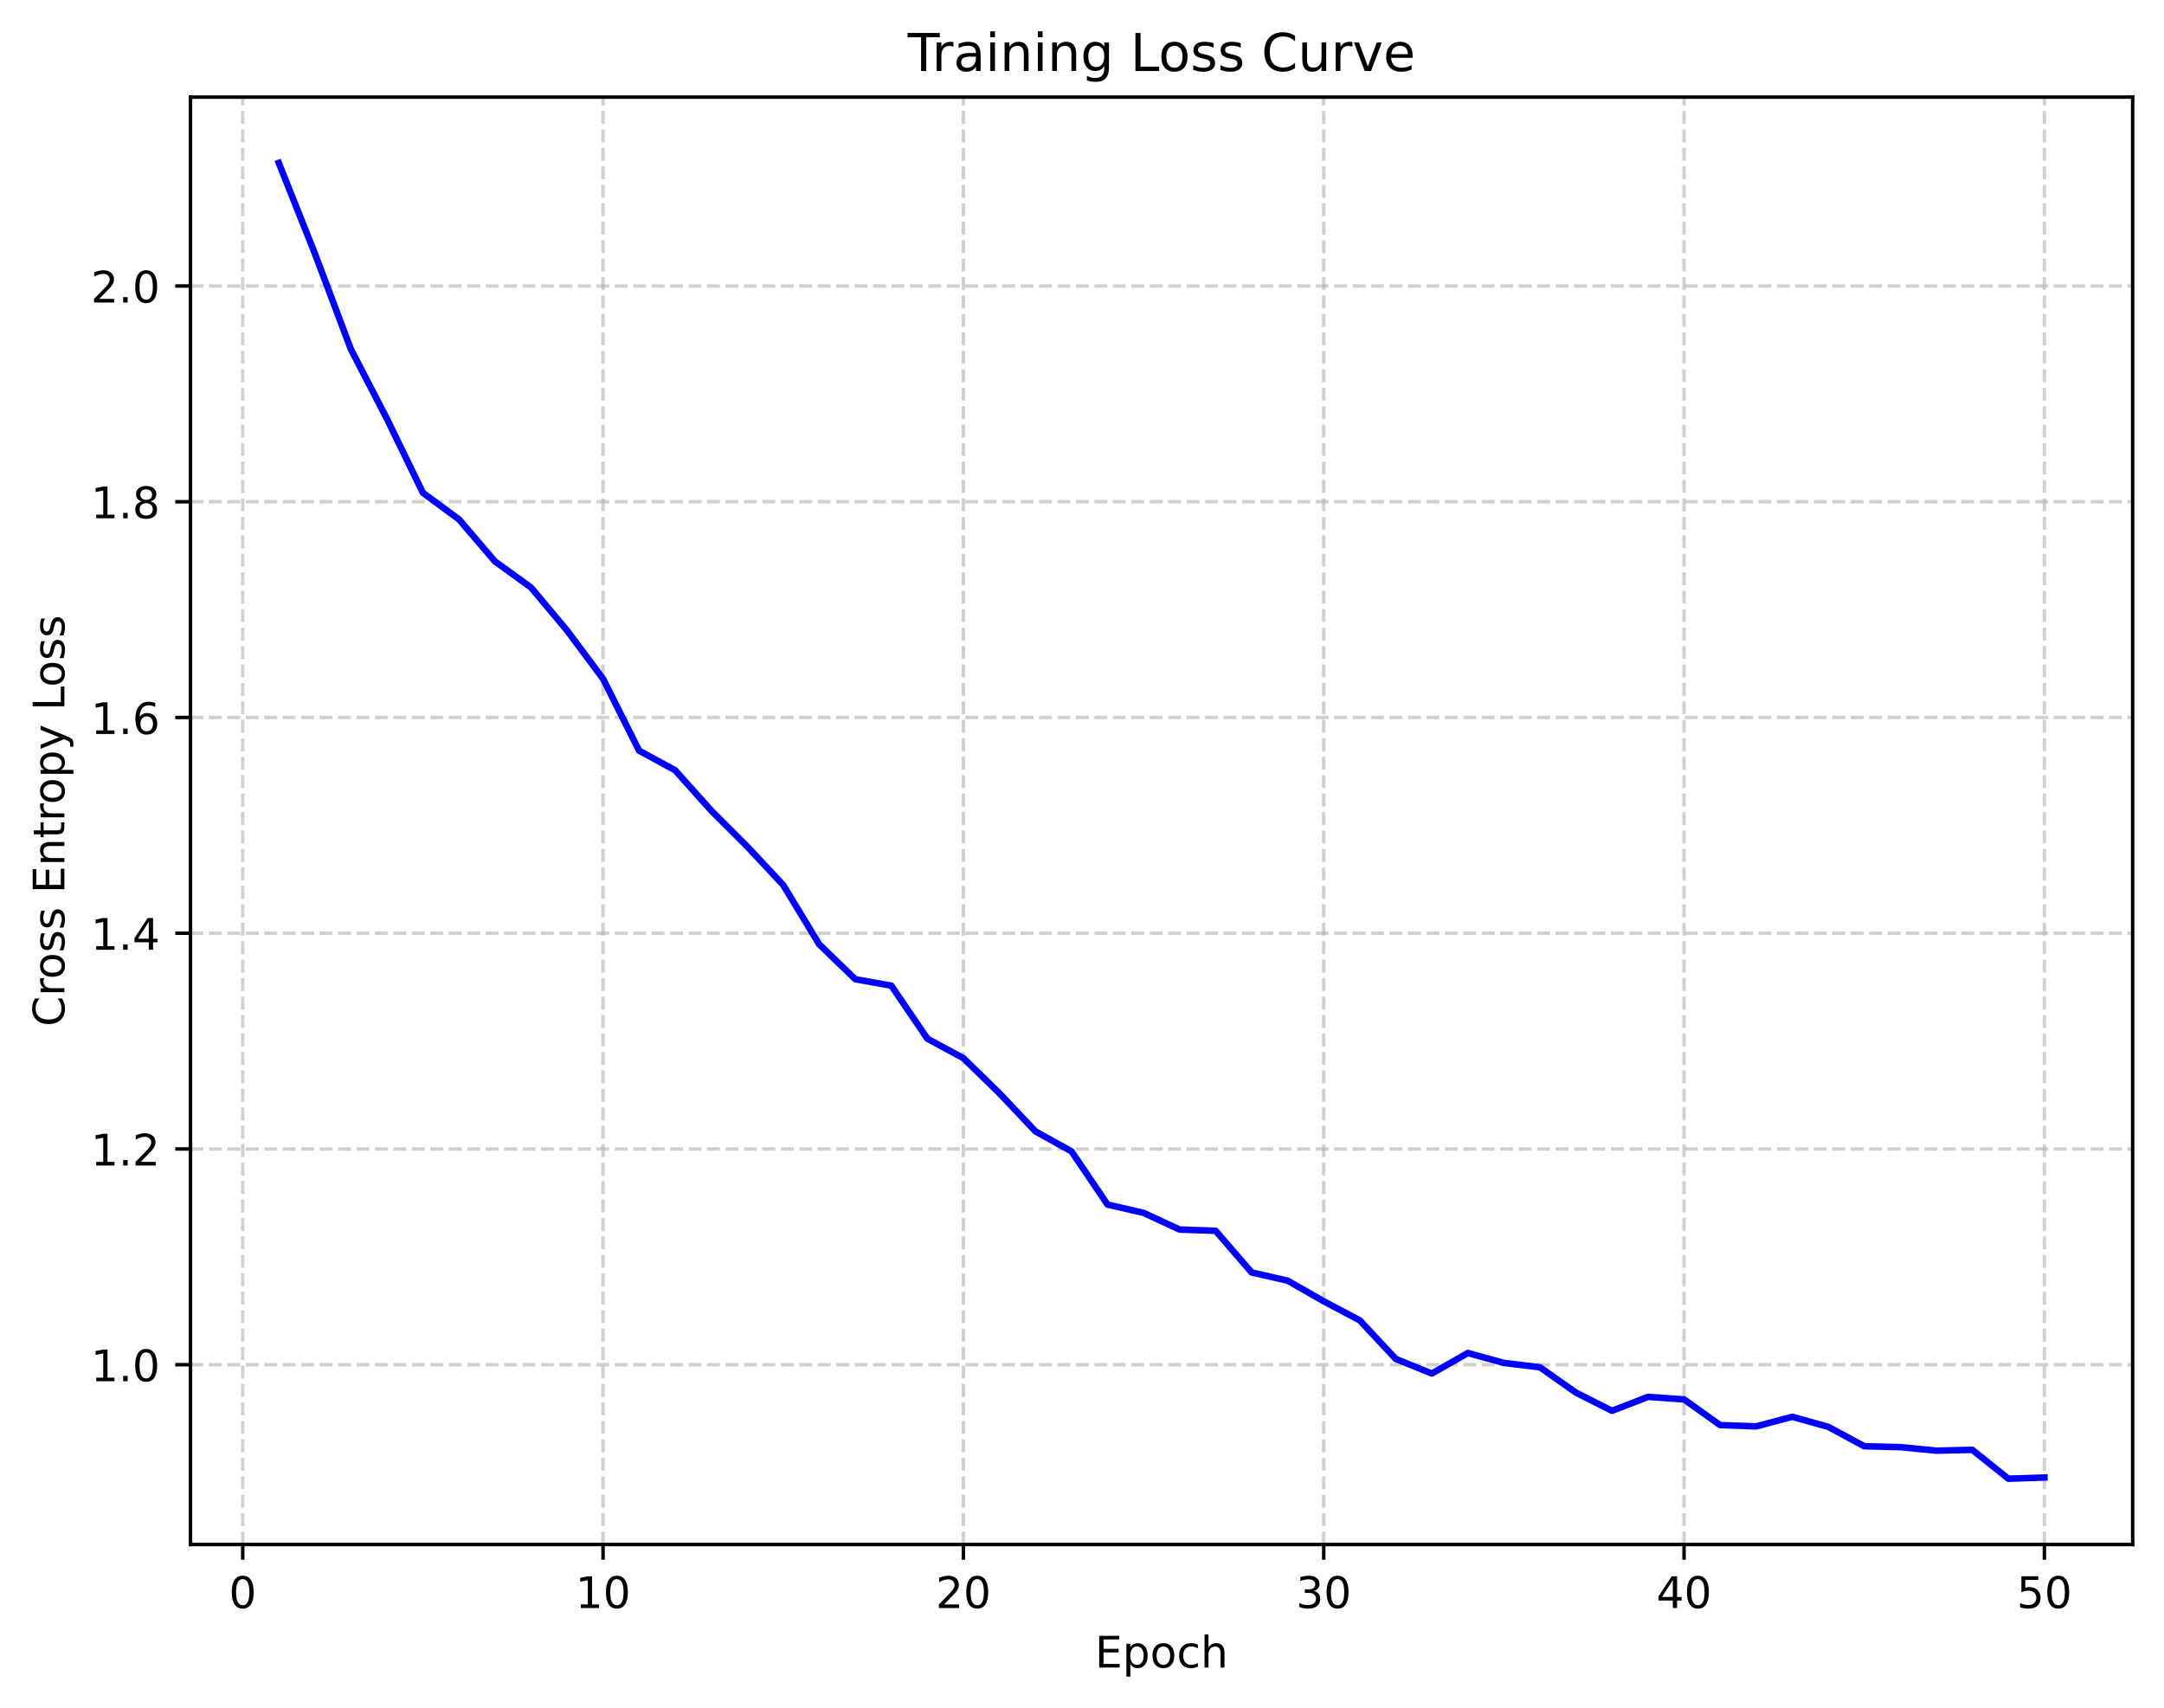
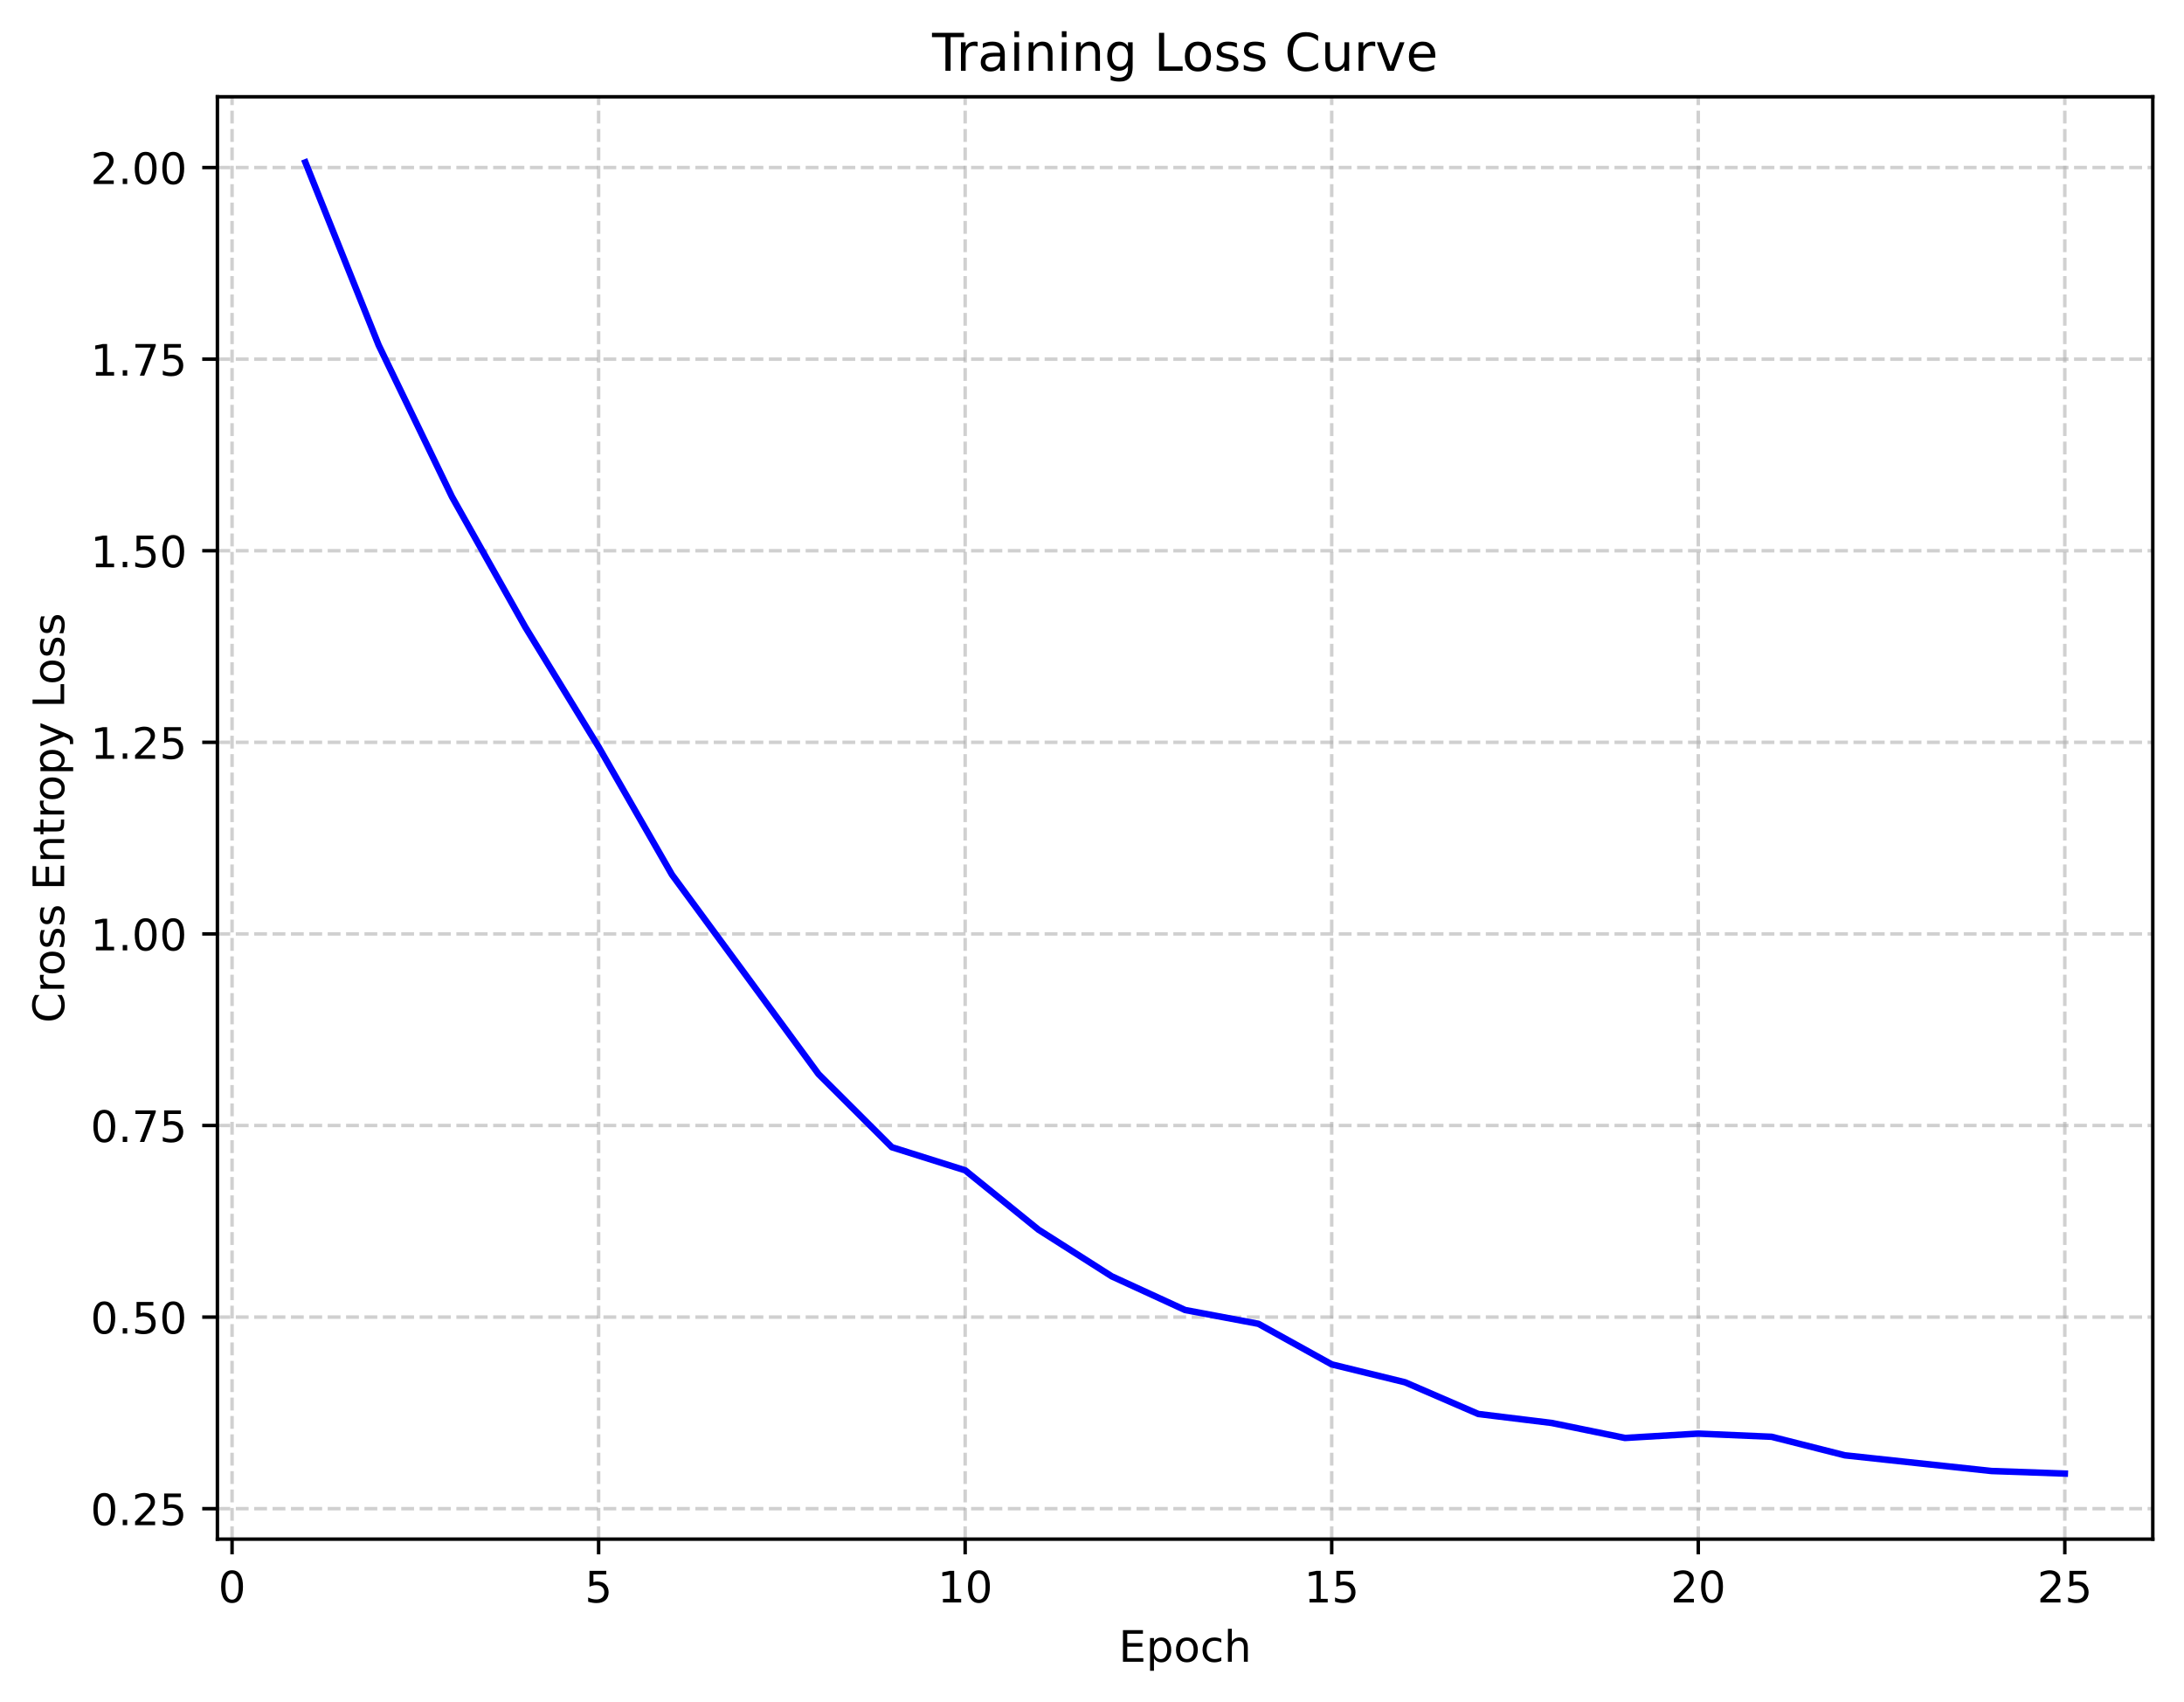
- <svg xmlns="http://www.w3.org/2000/svg" xmlns:xlink="http://www.w3.org/1999/xlink" width="497.381pt" height="392.514pt" viewBox="0 0 497.381 392.514" version="1.1">
+ <svg xmlns="http://www.w3.org/2000/svg" xmlns:xlink="http://www.w3.org/1999/xlink" width="503.744pt" height="392.514pt" viewBox="0 0 503.744 392.514" version="1.1">
  <defs>
    <style type="text/css">*{stroke-linejoin: round; stroke-linecap: butt}</style>
  </defs>
  <g id="figure_1">
    <g id="patch_1">
-       <path d="M 0 392.514  L 497.381 392.514  L 497.381 0  L 0 0  z " style="fill: #ffffff" />
+       <path d="M 0 392.514  L 503.744 392.514  L 503.744 0  L 0 0  z " style="fill: #ffffff" />
    </g>
    <g id="axes_1">
      <g id="patch_2">
-         <path d="M 43.781 354.958  L 490.181 354.958  L 490.181 22.318  L 43.781 22.318  z " style="fill: #ffffff" />
+         <path d="M 50.144 354.958  L 496.544 354.958  L 496.544 22.318  L 50.144 22.318  z " style="fill: #ffffff" />
      </g>
      <g id="matplotlib.axis_1">
        <g id="xtick_1">
          <g id="line2d_1">
-             <path d="M 55.79 354.958  L 55.79 22.318  " clip-path="url(#p3bcf07c36f)" style="fill: none; stroke-dasharray: 2.96,1.28; stroke-dashoffset: 0; stroke: #b0b0b0; stroke-opacity: 0.6; stroke-width: 0.8" />
+             <path d="M 53.526 354.958  L 53.526 22.318  " clip-path="url(#paf8b3c1dad)" style="fill: none; stroke-dasharray: 2.96,1.28; stroke-dashoffset: 0; stroke: #b0b0b0; stroke-opacity: 0.6; stroke-width: 0.8" />
          </g>
          <g id="line2d_2">
            <defs>
-               <path id="m76a805676d" d="M 0 0  L 0 3.5  " style="stroke: #000000; stroke-width: 0.8" />
+               <path id="mb64fb48680" d="M 0 0  L 0 3.5  " style="stroke: #000000; stroke-width: 0.8" />
            </defs>
            <g>
-               <use xlink:href="#m76a805676d" x="55.79" y="354.958" style="stroke: #000000; stroke-width: 0.8" />
+               <use xlink:href="#mb64fb48680" x="53.526" y="354.958" style="stroke: #000000; stroke-width: 0.8" />
            </g>
          </g>
          <g id="text_1">
-             <g transform="translate(52.60891 369.5566) scale(0.1 -0.1)">
+             <g transform="translate(50.34432 369.5566) scale(0.1 -0.1)">
              <defs>
                <path id="DejaVuSans-30" d="M 2034 4250  Q 1547 4250 1301 3770  Q 1056 3291 1056 2328  Q 1056 1369 1301 889  Q 1547 409 2034 409  Q 2525 409 2770 889  Q 3016 1369 3016 2328  Q 3016 3291 2770 3770  Q 2525 4250 2034 4250  z M 2034 4750  Q 2819 4750 3233 4129  Q 3647 3509 3647 2328  Q 3647 1150 3233 529  Q 2819 -91 2034 -91  Q 1250 -91 836 529  Q 422 1150 422 2328  Q 422 3509 836 4129  Q 1250 4750 2034 4750  z " transform="scale(0.015625)" />
              </defs>
              <use xlink:href="#DejaVuSans-30" />
            </g>
          </g>
        </g>
        <g id="xtick_2">
          <g id="line2d_3">
-             <path d="M 138.61 354.958  L 138.61 22.318  " clip-path="url(#p3bcf07c36f)" style="fill: none; stroke-dasharray: 2.96,1.28; stroke-dashoffset: 0; stroke: #b0b0b0; stroke-opacity: 0.6; stroke-width: 0.8" />
+             <path d="M 138.071 354.958  L 138.071 22.318  " clip-path="url(#paf8b3c1dad)" style="fill: none; stroke-dasharray: 2.96,1.28; stroke-dashoffset: 0; stroke: #b0b0b0; stroke-opacity: 0.6; stroke-width: 0.8" />
          </g>
          <g id="line2d_4">
            <g>
-               <use xlink:href="#m76a805676d" x="138.61" y="354.958" style="stroke: #000000; stroke-width: 0.8" />
+               <use xlink:href="#mb64fb48680" x="138.071" y="354.958" style="stroke: #000000; stroke-width: 0.8" />
            </g>
          </g>
          <g id="text_2">
-             <g transform="translate(132.2477 369.5566) scale(0.1 -0.1)">
-               <defs>
-                 <path id="DejaVuSans-31" d="M 794 531  L 1825 531  L 1825 4091  L 703 3866  L 703 4441  L 1819 4666  L 2450 4666  L 2450 531  L 3481 531  L 3481 0  L 794 0  L 794 531  z " transform="scale(0.015625)" />
-               </defs>
-               <use xlink:href="#DejaVuSans-31" />
-               <use xlink:href="#DejaVuSans-30" transform="translate(63.62305 0)" />
+             <g transform="translate(134.8898 369.5566) scale(0.1 -0.1)">
+               <defs>
+                 <path id="DejaVuSans-35" d="M 691 4666  L 3169 4666  L 3169 4134  L 1269 4134  L 1269 2991  Q 1406 3038 1543 3061  Q 1681 3084 1819 3084  Q 2600 3084 3056 2656  Q 3513 2228 3513 1497  Q 3513 744 3044 326  Q 2575 -91 1722 -91  Q 1428 -91 1123 -41  Q 819 9 494 109  L 494 744  Q 775 591 1075 516  Q 1375 441 1709 441  Q 2250 441 2565 725  Q 2881 1009 2881 1497  Q 2881 1984 2565 2268  Q 2250 2553 1709 2553  Q 1456 2553 1204 2497  Q 953 2441 691 2322  L 691 4666  z " transform="scale(0.015625)" />
+               </defs>
+               <use xlink:href="#DejaVuSans-35" />
            </g>
          </g>
        </g>
        <g id="xtick_3">
          <g id="line2d_5">
-             <path d="M 221.43 354.958  L 221.43 22.318  " clip-path="url(#p3bcf07c36f)" style="fill: none; stroke-dasharray: 2.96,1.28; stroke-dashoffset: 0; stroke: #b0b0b0; stroke-opacity: 0.6; stroke-width: 0.8" />
+             <path d="M 222.616 354.958  L 222.616 22.318  " clip-path="url(#paf8b3c1dad)" style="fill: none; stroke-dasharray: 2.96,1.28; stroke-dashoffset: 0; stroke: #b0b0b0; stroke-opacity: 0.6; stroke-width: 0.8" />
          </g>
          <g id="line2d_6">
            <g>
-               <use xlink:href="#m76a805676d" x="221.43" y="354.958" style="stroke: #000000; stroke-width: 0.8" />
+               <use xlink:href="#mb64fb48680" x="222.616" y="354.958" style="stroke: #000000; stroke-width: 0.8" />
            </g>
          </g>
          <g id="text_3">
-             <g transform="translate(215.0677 369.5566) scale(0.1 -0.1)">
+             <g transform="translate(216.254 369.5566) scale(0.1 -0.1)">
+               <defs>
+                 <path id="DejaVuSans-31" d="M 794 531  L 1825 531  L 1825 4091  L 703 3866  L 703 4441  L 1819 4666  L 2450 4666  L 2450 531  L 3481 531  L 3481 0  L 794 0  L 794 531  z " transform="scale(0.015625)" />
+               </defs>
+               <use xlink:href="#DejaVuSans-31" />
+               <use xlink:href="#DejaVuSans-30" transform="translate(63.62305 0)" />
+             </g>
+           </g>
+         </g>
+         <g id="xtick_4">
+           <g id="line2d_7">
+             <path d="M 307.162 354.958  L 307.162 22.318  " clip-path="url(#paf8b3c1dad)" style="fill: none; stroke-dasharray: 2.96,1.28; stroke-dashoffset: 0; stroke: #b0b0b0; stroke-opacity: 0.6; stroke-width: 0.8" />
+           </g>
+           <g id="line2d_8">
+             <g>
+               <use xlink:href="#mb64fb48680" x="307.162" y="354.958" style="stroke: #000000; stroke-width: 0.8" />
+             </g>
+           </g>
+           <g id="text_4">
+             <g transform="translate(300.7994 369.5566) scale(0.1 -0.1)">
+               <use xlink:href="#DejaVuSans-31" />
+               <use xlink:href="#DejaVuSans-35" transform="translate(63.62305 0)" />
+             </g>
+           </g>
+         </g>
+         <g id="xtick_5">
+           <g id="line2d_9">
+             <path d="M 391.707 354.958  L 391.707 22.318  " clip-path="url(#paf8b3c1dad)" style="fill: none; stroke-dasharray: 2.96,1.28; stroke-dashoffset: 0; stroke: #b0b0b0; stroke-opacity: 0.6; stroke-width: 0.8" />
+           </g>
+           <g id="line2d_10">
+             <g>
+               <use xlink:href="#mb64fb48680" x="391.707" y="354.958" style="stroke: #000000; stroke-width: 0.8" />
+             </g>
+           </g>
+           <g id="text_5">
+             <g transform="translate(385.3449 369.5566) scale(0.1 -0.1)">
              <defs>
                <path id="DejaVuSans-32" d="M 1228 531  L 3431 531  L 3431 0  L 469 0  L 469 531  Q 828 903 1448 1529  Q 2069 2156 2228 2338  Q 2531 2678 2651 2914  Q 2772 3150 2772 3378  Q 2772 3750 2511 3984  Q 2250 4219 1831 4219  Q 1534 4219 1204 4116  Q 875 4013 500 3803  L 500 4441  Q 881 4594 1212 4672  Q 1544 4750 1819 4750  Q 2544 4750 2975 4387  Q 3406 4025 3406 3419  Q 3406 3131 3298 2873  Q 3191 2616 2906 2266  Q 2828 2175 2409 1742  Q 1991 1309 1228 531  z " transform="scale(0.015625)" />
              </defs>
              <use xlink:href="#DejaVuSans-32" />
              <use xlink:href="#DejaVuSans-30" transform="translate(63.62305 0)" />
            </g>
          </g>
        </g>
-         <g id="xtick_4">
-           <g id="line2d_7">
-             <path d="M 304.25 354.958  L 304.25 22.318  " clip-path="url(#p3bcf07c36f)" style="fill: none; stroke-dasharray: 2.96,1.28; stroke-dashoffset: 0; stroke: #b0b0b0; stroke-opacity: 0.6; stroke-width: 0.8" />
-           </g>
-           <g id="line2d_8">
-             <g>
-               <use xlink:href="#m76a805676d" x="304.25" y="354.958" style="stroke: #000000; stroke-width: 0.8" />
-             </g>
-           </g>
-           <g id="text_4">
-             <g transform="translate(297.8878 369.5566) scale(0.1 -0.1)">
-               <defs>
-                 <path id="DejaVuSans-33" d="M 2597 2516  Q 3050 2419 3304 2112  Q 3559 1806 3559 1356  Q 3559 666 3084 287  Q 2609 -91 1734 -91  Q 1441 -91 1130 -33  Q 819 25 488 141  L 488 750  Q 750 597 1062 519  Q 1375 441 1716 441  Q 2309 441 2620 675  Q 2931 909 2931 1356  Q 2931 1769 2642 2001  Q 2353 2234 1838 2234  L 1294 2234  L 1294 2753  L 1863 2753  Q 2328 2753 2575 2939  Q 2822 3125 2822 3475  Q 2822 3834 2567 4026  Q 2313 4219 1838 4219  Q 1578 4219 1281 4162  Q 984 4106 628 3988  L 628 4550  Q 988 4650 1302 4700  Q 1616 4750 1894 4750  Q 2613 4750 3031 4423  Q 3450 4097 3450 3541  Q 3450 3153 3228 2886  Q 3006 2619 2597 2516  z " transform="scale(0.015625)" />
-               </defs>
-               <use xlink:href="#DejaVuSans-33" />
-               <use xlink:href="#DejaVuSans-30" transform="translate(63.62305 0)" />
-             </g>
-           </g>
-         </g>
-         <g id="xtick_5">
-           <g id="line2d_9">
-             <path d="M 387.07 354.958  L 387.07 22.318  " clip-path="url(#p3bcf07c36f)" style="fill: none; stroke-dasharray: 2.96,1.28; stroke-dashoffset: 0; stroke: #b0b0b0; stroke-opacity: 0.6; stroke-width: 0.8" />
-           </g>
-           <g id="line2d_10">
-             <g>
-               <use xlink:href="#m76a805676d" x="387.07" y="354.958" style="stroke: #000000; stroke-width: 0.8" />
-             </g>
-           </g>
-           <g id="text_5">
-             <g transform="translate(380.7078 369.5566) scale(0.1 -0.1)">
-               <defs>
-                 <path id="DejaVuSans-34" d="M 2419 4116  L 825 1625  L 2419 1625  L 2419 4116  z M 2253 4666  L 3047 4666  L 3047 1625  L 3713 1625  L 3713 1100  L 3047 1100  L 3047 0  L 2419 0  L 2419 1100  L 313 1100  L 313 1709  L 2253 4666  z " transform="scale(0.015625)" />
-               </defs>
-               <use xlink:href="#DejaVuSans-34" />
-               <use xlink:href="#DejaVuSans-30" transform="translate(63.62305 0)" />
-             </g>
-           </g>
-         </g>
        <g id="xtick_6">
          <g id="line2d_11">
-             <path d="M 469.89 354.958  L 469.89 22.318  " clip-path="url(#p3bcf07c36f)" style="fill: none; stroke-dasharray: 2.96,1.28; stroke-dashoffset: 0; stroke: #b0b0b0; stroke-opacity: 0.6; stroke-width: 0.8" />
+             <path d="M 476.253 354.958  L 476.253 22.318  " clip-path="url(#paf8b3c1dad)" style="fill: none; stroke-dasharray: 2.96,1.28; stroke-dashoffset: 0; stroke: #b0b0b0; stroke-opacity: 0.6; stroke-width: 0.8" />
          </g>
          <g id="line2d_12">
            <g>
-               <use xlink:href="#m76a805676d" x="469.89" y="354.958" style="stroke: #000000; stroke-width: 0.8" />
+               <use xlink:href="#mb64fb48680" x="476.253" y="354.958" style="stroke: #000000; stroke-width: 0.8" />
            </g>
          </g>
          <g id="text_6">
-             <g transform="translate(463.5278 369.5566) scale(0.1 -0.1)">
-               <defs>
-                 <path id="DejaVuSans-35" d="M 691 4666  L 3169 4666  L 3169 4134  L 1269 4134  L 1269 2991  Q 1406 3038 1543 3061  Q 1681 3084 1819 3084  Q 2600 3084 3056 2656  Q 3513 2228 3513 1497  Q 3513 744 3044 326  Q 2575 -91 1722 -91  Q 1428 -91 1123 -41  Q 819 9 494 109  L 494 744  Q 775 591 1075 516  Q 1375 441 1709 441  Q 2250 441 2565 725  Q 2881 1009 2881 1497  Q 2881 1984 2565 2268  Q 2250 2553 1709 2553  Q 1456 2553 1204 2497  Q 953 2441 691 2322  L 691 4666  z " transform="scale(0.015625)" />
-               </defs>
-               <use xlink:href="#DejaVuSans-35" />
-               <use xlink:href="#DejaVuSans-30" transform="translate(63.62305 0)" />
+             <g transform="translate(469.8903 369.5566) scale(0.1 -0.1)">
+               <use xlink:href="#DejaVuSans-32" />
+               <use xlink:href="#DejaVuSans-35" transform="translate(63.62305 0)" />
            </g>
          </g>
        </g>
        <g id="text_7">
-           <g transform="translate(251.6703 383.2347) scale(0.1 -0.1)">
+           <g transform="translate(258.0328 383.2347) scale(0.1 -0.1)">
            <defs>
              <path id="DejaVuSans-45" d="M 628 4666  L 3578 4666  L 3578 4134  L 1259 4134  L 1259 2753  L 3481 2753  L 3481 2222  L 1259 2222  L 1259 531  L 3634 531  L 3634 0  L 628 0  L 628 4666  z " transform="scale(0.015625)" />
              <path id="DejaVuSans-70" d="M 1159 525  L 1159 -1331  L 581 -1331  L 581 3500  L 1159 3500  L 1159 2969  Q 1341 3281 1617 3432  Q 1894 3584 2278 3584  Q 2916 3584 3314 3078  Q 3713 2572 3713 1747  Q 3713 922 3314 415  Q 2916 -91 2278 -91  Q 1894 -91 1617 61  Q 1341 213 1159 525  z M 3116 1747  Q 3116 2381 2855 2742  Q 2594 3103 2138 3103  Q 1681 3103 1420 2742  Q 1159 2381 1159 1747  Q 1159 1113 1420 752  Q 1681 391 2138 391  Q 2594 391 2855 752  Q 3116 1113 3116 1747  z " transform="scale(0.015625)" />
              <path id="DejaVuSans-6f" d="M 1959 3097  Q 1497 3097 1228 2736  Q 959 2375 959 1747  Q 959 1119 1226 758  Q 1494 397 1959 397  Q 2419 397 2687 759  Q 2956 1122 2956 1747  Q 2956 2369 2687 2733  Q 2419 3097 1959 3097  z M 1959 3584  Q 2709 3584 3137 3096  Q 3566 2609 3566 1747  Q 3566 888 3137 398  Q 2709 -91 1959 -91  Q 1206 -91 779 398  Q 353 888 353 1747  Q 353 2609 779 3096  Q 1206 3584 1959 3584  z " transform="scale(0.015625)" />
              <path id="DejaVuSans-63" d="M 3122 3366  L 3122 2828  Q 2878 2963 2633 3030  Q 2388 3097 2138 3097  Q 1578 3097 1268 2742  Q 959 2388 959 1747  Q 959 1106 1268 751  Q 1578 397 2138 397  Q 2388 397 2633 464  Q 2878 531 3122 666  L 3122 134  Q 2881 22 2623 -34  Q 2366 -91 2075 -91  Q 1284 -91 818 406  Q 353 903 353 1747  Q 353 2603 823 3093  Q 1294 3584 2113 3584  Q 2378 3584 2631 3529  Q 2884 3475 3122 3366  z " transform="scale(0.015625)" />
              <path id="DejaVuSans-68" d="M 3513 2113  L 3513 0  L 2938 0  L 2938 2094  Q 2938 2591 2744 2837  Q 2550 3084 2163 3084  Q 1697 3084 1428 2787  Q 1159 2491 1159 1978  L 1159 0  L 581 0  L 581 4863  L 1159 4863  L 1159 2956  Q 1366 3272 1645 3428  Q 1925 3584 2291 3584  Q 2894 3584 3203 3211  Q 3513 2838 3513 2113  z " transform="scale(0.015625)" />
            </defs>
            <use xlink:href="#DejaVuSans-45" />
            <use xlink:href="#DejaVuSans-70" transform="translate(63.18359 0)" />
            <use xlink:href="#DejaVuSans-6f" transform="translate(126.6602 0)" />
            <use xlink:href="#DejaVuSans-63" transform="translate(187.8418 0)" />
            <use xlink:href="#DejaVuSans-68" transform="translate(242.8223 0)" />
          </g>
        </g>
      </g>
      <g id="matplotlib.axis_2">
        <g id="ytick_1">
          <g id="line2d_13">
-             <path d="M 43.781 313.637  L 490.181 313.637  " clip-path="url(#p3bcf07c36f)" style="fill: none; stroke-dasharray: 2.96,1.28; stroke-dashoffset: 0; stroke: #b0b0b0; stroke-opacity: 0.6; stroke-width: 0.8" />
+             <path d="M 50.144 347.934  L 496.544 347.934  " clip-path="url(#paf8b3c1dad)" style="fill: none; stroke-dasharray: 2.96,1.28; stroke-dashoffset: 0; stroke: #b0b0b0; stroke-opacity: 0.6; stroke-width: 0.8" />
          </g>
          <g id="line2d_14">
            <defs>
-               <path id="m46d070419a" d="M 0 0  L -3.5 0  " style="stroke: #000000; stroke-width: 0.8" />
+               <path id="mf261387c4f" d="M 0 0  L -3.5 0  " style="stroke: #000000; stroke-width: 0.8" />
            </defs>
            <g>
-               <use xlink:href="#m46d070419a" x="43.781" y="313.637" style="stroke: #000000; stroke-width: 0.8" />
+               <use xlink:href="#mf261387c4f" x="50.144" y="347.934" style="stroke: #000000; stroke-width: 0.8" />
            </g>
          </g>
          <g id="text_8">
-             <g transform="translate(20.87813 317.4363) scale(0.1 -0.1)">
+             <g transform="translate(20.87813 351.7332) scale(0.1 -0.1)">
              <defs>
                <path id="DejaVuSans-2e" d="M 684 794  L 1344 794  L 1344 0  L 684 0  L 684 794  z " transform="scale(0.015625)" />
              </defs>
-               <use xlink:href="#DejaVuSans-31" />
-               <use xlink:href="#DejaVuSans-2e" transform="translate(63.62305 0)" />
-               <use xlink:href="#DejaVuSans-30" transform="translate(95.41016 0)" />
+               <use xlink:href="#DejaVuSans-30" />
+               <use xlink:href="#DejaVuSans-2e" transform="translate(63.62305 0)" />
+               <use xlink:href="#DejaVuSans-32" transform="translate(95.41016 0)" />
+               <use xlink:href="#DejaVuSans-35" transform="translate(159.0332 0)" />
            </g>
          </g>
        </g>
        <g id="ytick_2">
          <g id="line2d_15">
-             <path d="M 43.781 264.055  L 490.181 264.055  " clip-path="url(#p3bcf07c36f)" style="fill: none; stroke-dasharray: 2.96,1.28; stroke-dashoffset: 0; stroke: #b0b0b0; stroke-opacity: 0.6; stroke-width: 0.8" />
+             <path d="M 50.144 303.749  L 496.544 303.749  " clip-path="url(#paf8b3c1dad)" style="fill: none; stroke-dasharray: 2.96,1.28; stroke-dashoffset: 0; stroke: #b0b0b0; stroke-opacity: 0.6; stroke-width: 0.8" />
          </g>
          <g id="line2d_16">
            <g>
-               <use xlink:href="#m46d070419a" x="43.781" y="264.055" style="stroke: #000000; stroke-width: 0.8" />
+               <use xlink:href="#mf261387c4f" x="50.144" y="303.749" style="stroke: #000000; stroke-width: 0.8" />
            </g>
          </g>
          <g id="text_9">
-             <g transform="translate(20.87813 267.8543) scale(0.1 -0.1)">
-               <use xlink:href="#DejaVuSans-31" />
-               <use xlink:href="#DejaVuSans-2e" transform="translate(63.62305 0)" />
-               <use xlink:href="#DejaVuSans-32" transform="translate(95.41016 0)" />
+             <g transform="translate(20.87813 307.5485) scale(0.1 -0.1)">
+               <use xlink:href="#DejaVuSans-30" />
+               <use xlink:href="#DejaVuSans-2e" transform="translate(63.62305 0)" />
+               <use xlink:href="#DejaVuSans-35" transform="translate(95.41016 0)" />
+               <use xlink:href="#DejaVuSans-30" transform="translate(159.0332 0)" />
            </g>
          </g>
        </g>
        <g id="ytick_3">
          <g id="line2d_17">
-             <path d="M 43.781 214.473  L 490.181 214.473  " clip-path="url(#p3bcf07c36f)" style="fill: none; stroke-dasharray: 2.96,1.28; stroke-dashoffset: 0; stroke: #b0b0b0; stroke-opacity: 0.6; stroke-width: 0.8" />
+             <path d="M 50.144 259.565  L 496.544 259.565  " clip-path="url(#paf8b3c1dad)" style="fill: none; stroke-dasharray: 2.96,1.28; stroke-dashoffset: 0; stroke: #b0b0b0; stroke-opacity: 0.6; stroke-width: 0.8" />
          </g>
          <g id="line2d_18">
            <g>
-               <use xlink:href="#m46d070419a" x="43.781" y="214.473" style="stroke: #000000; stroke-width: 0.8" />
+               <use xlink:href="#mf261387c4f" x="50.144" y="259.565" style="stroke: #000000; stroke-width: 0.8" />
            </g>
          </g>
          <g id="text_10">
-             <g transform="translate(20.87813 218.2722) scale(0.1 -0.1)">
-               <use xlink:href="#DejaVuSans-31" />
-               <use xlink:href="#DejaVuSans-2e" transform="translate(63.62305 0)" />
-               <use xlink:href="#DejaVuSans-34" transform="translate(95.41016 0)" />
+             <g transform="translate(20.87813 263.3637) scale(0.1 -0.1)">
+               <defs>
+                 <path id="DejaVuSans-37" d="M 525 4666  L 3525 4666  L 3525 4397  L 1831 0  L 1172 0  L 2766 4134  L 525 4134  L 525 4666  z " transform="scale(0.015625)" />
+               </defs>
+               <use xlink:href="#DejaVuSans-30" />
+               <use xlink:href="#DejaVuSans-2e" transform="translate(63.62305 0)" />
+               <use xlink:href="#DejaVuSans-37" transform="translate(95.41016 0)" />
+               <use xlink:href="#DejaVuSans-35" transform="translate(159.0332 0)" />
            </g>
          </g>
        </g>
        <g id="ytick_4">
          <g id="line2d_19">
-             <path d="M 43.781 164.891  L 490.181 164.891  " clip-path="url(#p3bcf07c36f)" style="fill: none; stroke-dasharray: 2.96,1.28; stroke-dashoffset: 0; stroke: #b0b0b0; stroke-opacity: 0.6; stroke-width: 0.8" />
+             <path d="M 50.144 215.38  L 496.544 215.38  " clip-path="url(#paf8b3c1dad)" style="fill: none; stroke-dasharray: 2.96,1.28; stroke-dashoffset: 0; stroke: #b0b0b0; stroke-opacity: 0.6; stroke-width: 0.8" />
          </g>
          <g id="line2d_20">
            <g>
-               <use xlink:href="#m46d070419a" x="43.781" y="164.891" style="stroke: #000000; stroke-width: 0.8" />
+               <use xlink:href="#mf261387c4f" x="50.144" y="215.38" style="stroke: #000000; stroke-width: 0.8" />
            </g>
          </g>
          <g id="text_11">
-             <g transform="translate(20.87813 168.6902) scale(0.1 -0.1)">
-               <defs>
-                 <path id="DejaVuSans-36" d="M 2113 2584  Q 1688 2584 1439 2293  Q 1191 2003 1191 1497  Q 1191 994 1439 701  Q 1688 409 2113 409  Q 2538 409 2786 701  Q 3034 994 3034 1497  Q 3034 2003 2786 2293  Q 2538 2584 2113 2584  z M 3366 4563  L 3366 3988  Q 3128 4100 2886 4159  Q 2644 4219 2406 4219  Q 1781 4219 1451 3797  Q 1122 3375 1075 2522  Q 1259 2794 1537 2939  Q 1816 3084 2150 3084  Q 2853 3084 3261 2657  Q 3669 2231 3669 1497  Q 3669 778 3244 343  Q 2819 -91 2113 -91  Q 1303 -91 875 529  Q 447 1150 447 2328  Q 447 3434 972 4092  Q 1497 4750 2381 4750  Q 2619 4750 2861 4703  Q 3103 4656 3366 4563  z " transform="scale(0.015625)" />
-               </defs>
-               <use xlink:href="#DejaVuSans-31" />
-               <use xlink:href="#DejaVuSans-2e" transform="translate(63.62305 0)" />
-               <use xlink:href="#DejaVuSans-36" transform="translate(95.41016 0)" />
+             <g transform="translate(20.87813 219.179) scale(0.1 -0.1)">
+               <use xlink:href="#DejaVuSans-31" />
+               <use xlink:href="#DejaVuSans-2e" transform="translate(63.62305 0)" />
+               <use xlink:href="#DejaVuSans-30" transform="translate(95.41016 0)" />
+               <use xlink:href="#DejaVuSans-30" transform="translate(159.0332 0)" />
            </g>
          </g>
        </g>
        <g id="ytick_5">
          <g id="line2d_21">
-             <path d="M 43.781 115.309  L 490.181 115.309  " clip-path="url(#p3bcf07c36f)" style="fill: none; stroke-dasharray: 2.96,1.28; stroke-dashoffset: 0; stroke: #b0b0b0; stroke-opacity: 0.6; stroke-width: 0.8" />
+             <path d="M 50.144 171.195  L 496.544 171.195  " clip-path="url(#paf8b3c1dad)" style="fill: none; stroke-dasharray: 2.96,1.28; stroke-dashoffset: 0; stroke: #b0b0b0; stroke-opacity: 0.6; stroke-width: 0.8" />
          </g>
          <g id="line2d_22">
            <g>
-               <use xlink:href="#m46d070419a" x="43.781" y="115.309" style="stroke: #000000; stroke-width: 0.8" />
+               <use xlink:href="#mf261387c4f" x="50.144" y="171.195" style="stroke: #000000; stroke-width: 0.8" />
            </g>
          </g>
          <g id="text_12">
-             <g transform="translate(20.87813 119.1082) scale(0.1 -0.1)">
-               <defs>
-                 <path id="DejaVuSans-38" d="M 2034 2216  Q 1584 2216 1326 1975  Q 1069 1734 1069 1313  Q 1069 891 1326 650  Q 1584 409 2034 409  Q 2484 409 2743 651  Q 3003 894 3003 1313  Q 3003 1734 2745 1975  Q 2488 2216 2034 2216  z M 1403 2484  Q 997 2584 770 2862  Q 544 3141 544 3541  Q 544 4100 942 4425  Q 1341 4750 2034 4750  Q 2731 4750 3128 4425  Q 3525 4100 3525 3541  Q 3525 3141 3298 2862  Q 3072 2584 2669 2484  Q 3125 2378 3379 2068  Q 3634 1759 3634 1313  Q 3634 634 3220 271  Q 2806 -91 2034 -91  Q 1263 -91 848 271  Q 434 634 434 1313  Q 434 1759 690 2068  Q 947 2378 1403 2484  z M 1172 3481  Q 1172 3119 1398 2916  Q 1625 2713 2034 2713  Q 2441 2713 2670 2916  Q 2900 3119 2900 3481  Q 2900 3844 2670 4047  Q 2441 4250 2034 4250  Q 1625 4250 1398 4047  Q 1172 3844 1172 3481  z " transform="scale(0.015625)" />
-               </defs>
-               <use xlink:href="#DejaVuSans-31" />
-               <use xlink:href="#DejaVuSans-2e" transform="translate(63.62305 0)" />
-               <use xlink:href="#DejaVuSans-38" transform="translate(95.41016 0)" />
+             <g transform="translate(20.87813 174.9943) scale(0.1 -0.1)">
+               <use xlink:href="#DejaVuSans-31" />
+               <use xlink:href="#DejaVuSans-2e" transform="translate(63.62305 0)" />
+               <use xlink:href="#DejaVuSans-32" transform="translate(95.41016 0)" />
+               <use xlink:href="#DejaVuSans-35" transform="translate(159.0332 0)" />
            </g>
          </g>
        </g>
        <g id="ytick_6">
          <g id="line2d_23">
-             <path d="M 43.781 65.727  L 490.181 65.727  " clip-path="url(#p3bcf07c36f)" style="fill: none; stroke-dasharray: 2.96,1.28; stroke-dashoffset: 0; stroke: #b0b0b0; stroke-opacity: 0.6; stroke-width: 0.8" />
+             <path d="M 50.144 127.01  L 496.544 127.01  " clip-path="url(#paf8b3c1dad)" style="fill: none; stroke-dasharray: 2.96,1.28; stroke-dashoffset: 0; stroke: #b0b0b0; stroke-opacity: 0.6; stroke-width: 0.8" />
          </g>
          <g id="line2d_24">
            <g>
-               <use xlink:href="#m46d070419a" x="43.781" y="65.727" style="stroke: #000000; stroke-width: 0.8" />
+               <use xlink:href="#mf261387c4f" x="50.144" y="127.01" style="stroke: #000000; stroke-width: 0.8" />
            </g>
          </g>
          <g id="text_13">
-             <g transform="translate(20.87813 69.52616) scale(0.1 -0.1)">
+             <g transform="translate(20.87813 130.8095) scale(0.1 -0.1)">
+               <use xlink:href="#DejaVuSans-31" />
+               <use xlink:href="#DejaVuSans-2e" transform="translate(63.62305 0)" />
+               <use xlink:href="#DejaVuSans-35" transform="translate(95.41016 0)" />
+               <use xlink:href="#DejaVuSans-30" transform="translate(159.0332 0)" />
+             </g>
+           </g>
+         </g>
+         <g id="ytick_7">
+           <g id="line2d_25">
+             <path d="M 50.144 82.826  L 496.544 82.826  " clip-path="url(#paf8b3c1dad)" style="fill: none; stroke-dasharray: 2.96,1.28; stroke-dashoffset: 0; stroke: #b0b0b0; stroke-opacity: 0.6; stroke-width: 0.8" />
+           </g>
+           <g id="line2d_26">
+             <g>
+               <use xlink:href="#mf261387c4f" x="50.144" y="82.826" style="stroke: #000000; stroke-width: 0.8" />
+             </g>
+           </g>
+           <g id="text_14">
+             <g transform="translate(20.87813 86.62476) scale(0.1 -0.1)">
+               <use xlink:href="#DejaVuSans-31" />
+               <use xlink:href="#DejaVuSans-2e" transform="translate(63.62305 0)" />
+               <use xlink:href="#DejaVuSans-37" transform="translate(95.41016 0)" />
+               <use xlink:href="#DejaVuSans-35" transform="translate(159.0332 0)" />
+             </g>
+           </g>
+         </g>
+         <g id="ytick_8">
+           <g id="line2d_27">
+             <path d="M 50.144 38.641  L 496.544 38.641  " clip-path="url(#paf8b3c1dad)" style="fill: none; stroke-dasharray: 2.96,1.28; stroke-dashoffset: 0; stroke: #b0b0b0; stroke-opacity: 0.6; stroke-width: 0.8" />
+           </g>
+           <g id="line2d_28">
+             <g>
+               <use xlink:href="#mf261387c4f" x="50.144" y="38.641" style="stroke: #000000; stroke-width: 0.8" />
+             </g>
+           </g>
+           <g id="text_15">
+             <g transform="translate(20.87813 42.44002) scale(0.1 -0.1)">
              <use xlink:href="#DejaVuSans-32" />
              <use xlink:href="#DejaVuSans-2e" transform="translate(63.62305 0)" />
              <use xlink:href="#DejaVuSans-30" transform="translate(95.41016 0)" />
-             </g>
-           </g>
-         </g>
-         <g id="text_14">
+               <use xlink:href="#DejaVuSans-30" transform="translate(159.0332 0)" />
+             </g>
+           </g>
+         </g>
+         <g id="text_16">
          <g transform="translate(14.79844 235.9108) rotate(-90) scale(0.1 -0.1)">
            <defs>
              <path id="DejaVuSans-43" d="M 4122 4306  L 4122 3641  Q 3803 3938 3442 4084  Q 3081 4231 2675 4231  Q 1875 4231 1450 3742  Q 1025 3253 1025 2328  Q 1025 1406 1450 917  Q 1875 428 2675 428  Q 3081 428 3442 575  Q 3803 722 4122 1019  L 4122 359  Q 3791 134 3420 21  Q 3050 -91 2638 -91  Q 1578 -91 968 557  Q 359 1206 359 2328  Q 359 3453 968 4101  Q 1578 4750 2638 4750  Q 3056 4750 3426 4639  Q 3797 4528 4122 4306  z " transform="scale(0.015625)" />
              <path id="DejaVuSans-72" d="M 2631 2963  Q 2534 3019 2420 3045  Q 2306 3072 2169 3072  Q 1681 3072 1420 2755  Q 1159 2438 1159 1844  L 1159 0  L 581 0  L 581 3500  L 1159 3500  L 1159 2956  Q 1341 3275 1631 3429  Q 1922 3584 2338 3584  Q 2397 3584 2469 3576  Q 2541 3569 2628 3553  L 2631 2963  z " transform="scale(0.015625)" />
              <path id="DejaVuSans-73" d="M 2834 3397  L 2834 2853  Q 2591 2978 2328 3040  Q 2066 3103 1784 3103  Q 1356 3103 1142 2972  Q 928 2841 928 2578  Q 928 2378 1081 2264  Q 1234 2150 1697 2047  L 1894 2003  Q 2506 1872 2764 1633  Q 3022 1394 3022 966  Q 3022 478 2636 193  Q 2250 -91 1575 -91  Q 1294 -91 989 -36  Q 684 19 347 128  L 347 722  Q 666 556 975 473  Q 1284 391 1588 391  Q 1994 391 2212 530  Q 2431 669 2431 922  Q 2431 1156 2273 1281  Q 2116 1406 1581 1522  L 1381 1569  Q 847 1681 609 1914  Q 372 2147 372 2553  Q 372 3047 722 3315  Q 1072 3584 1716 3584  Q 2034 3584 2315 3537  Q 2597 3491 2834 3397  z " transform="scale(0.015625)" />
              <path id="DejaVuSans-20" transform="scale(0.015625)" />
              <path id="DejaVuSans-6e" d="M 3513 2113  L 3513 0  L 2938 0  L 2938 2094  Q 2938 2591 2744 2837  Q 2550 3084 2163 3084  Q 1697 3084 1428 2787  Q 1159 2491 1159 1978  L 1159 0  L 581 0  L 581 3500  L 1159 3500  L 1159 2956  Q 1366 3272 1645 3428  Q 1925 3584 2291 3584  Q 2894 3584 3203 3211  Q 3513 2838 3513 2113  z " transform="scale(0.015625)" />
              <path id="DejaVuSans-74" d="M 1172 4494  L 1172 3500  L 2356 3500  L 2356 3053  L 1172 3053  L 1172 1153  Q 1172 725 1289 603  Q 1406 481 1766 481  L 2356 481  L 2356 0  L 1766 0  Q 1100 0 847 248  Q 594 497 594 1153  L 594 3053  L 172 3053  L 172 3500  L 594 3500  L 594 4494  L 1172 4494  z " transform="scale(0.015625)" />
              <path id="DejaVuSans-79" d="M 2059 -325  Q 1816 -950 1584 -1140  Q 1353 -1331 966 -1331  L 506 -1331  L 506 -850  L 844 -850  Q 1081 -850 1212 -737  Q 1344 -625 1503 -206  L 1606 56  L 191 3500  L 800 3500  L 1894 763  L 2988 3500  L 3597 3500  L 2059 -325  z " transform="scale(0.015625)" />
              <path id="DejaVuSans-4c" d="M 628 4666  L 1259 4666  L 1259 531  L 3531 531  L 3531 0  L 628 0  L 628 4666  z " transform="scale(0.015625)" />
            </defs>
            <use xlink:href="#DejaVuSans-43" />
            <use xlink:href="#DejaVuSans-72" transform="translate(69.82422 0)" />
            <use xlink:href="#DejaVuSans-6f" transform="translate(108.6875 0)" />
            <use xlink:href="#DejaVuSans-73" transform="translate(169.8691 0)" />
            <use xlink:href="#DejaVuSans-73" transform="translate(221.9688 0)" />
            <use xlink:href="#DejaVuSans-20" transform="translate(274.0684 0)" />
            <use xlink:href="#DejaVuSans-45" transform="translate(305.8555 0)" />
            <use xlink:href="#DejaVuSans-6e" transform="translate(369.0391 0)" />
            <use xlink:href="#DejaVuSans-74" transform="translate(432.418 0)" />
            <use xlink:href="#DejaVuSans-72" transform="translate(471.627 0)" />
            <use xlink:href="#DejaVuSans-6f" transform="translate(510.4902 0)" />
            <use xlink:href="#DejaVuSans-70" transform="translate(571.6719 0)" />
            <use xlink:href="#DejaVuSans-79" transform="translate(635.1484 0)" />
            <use xlink:href="#DejaVuSans-20" transform="translate(694.3281 0)" />
            <use xlink:href="#DejaVuSans-4c" transform="translate(726.1152 0)" />
            <use xlink:href="#DejaVuSans-6f" transform="translate(780.0781 0)" />
            <use xlink:href="#DejaVuSans-73" transform="translate(841.2598 0)" />
            <use xlink:href="#DejaVuSans-73" transform="translate(893.3594 0)" />
          </g>
        </g>
      </g>
-       <g id="line2d_25">
-         <path d="M 64.072 37.438  L 72.354 58.229  L 80.636 80.233  L 88.918 96.225  L 97.2 113.257  L 105.482 119.354  L 113.764 129.03  L 122.046 135.012  L 130.328 144.895  L 138.61 156.003  L 146.892 172.517  L 155.174 177.022  L 163.456 186.278  L 171.738 194.542  L 180.02 203.404  L 188.302 217.046  L 196.584 225.044  L 204.866 226.528  L 213.148 238.713  L 221.43 243.188  L 229.712 251.256  L 237.994 260.016  L 246.276 264.607  L 254.558 276.833  L 262.84 278.74  L 271.122 282.58  L 279.404 282.861  L 287.686 292.436  L 295.968 294.33  L 304.25 299.064  L 312.532 303.442  L 320.814 312.315  L 329.096 315.663  L 337.378 310.949  L 345.66 313.225  L 353.942 314.23  L 362.224 320.053  L 370.506 324.23  L 378.788 321.031  L 387.07 321.613  L 395.352 327.517  L 403.634 327.812  L 411.916 325.607  L 420.198 327.909  L 428.48 332.375  L 436.762 332.582  L 445.044 333.387  L 453.326 333.206  L 461.608 339.838  L 469.89 339.562  " clip-path="url(#p3bcf07c36f)" style="fill: none; stroke: #0000ff; stroke-width: 1.5; stroke-linecap: square" />
+       <g id="line2d_29">
+         <path d="M 70.435 37.438  L 87.344 79.608  L 104.253 114.578  L 121.162 144.626  L 138.071 172.251  L 154.98 201.707  L 171.889 224.693  L 188.798 247.714  L 205.707 264.571  L 222.616 269.897  L 239.526 283.589  L 256.435 294.352  L 273.344 302.118  L 290.253 305.298  L 307.162 314.658  L 324.071 318.783  L 340.98 326.095  L 357.889 328.163  L 374.798 331.622  L 391.707 330.621  L 408.616 331.352  L 425.526 335.627  L 442.435 337.444  L 459.344 339.247  L 476.253 339.838  " clip-path="url(#paf8b3c1dad)" style="fill: none; stroke: #0000ff; stroke-width: 1.5; stroke-linecap: square" />
      </g>
      <g id="patch_3">
-         <path d="M 43.781 354.958  L 43.781 22.318  " style="fill: none; stroke: #000000; stroke-width: 0.8; stroke-linejoin: miter; stroke-linecap: square" />
+         <path d="M 50.144 354.958  L 50.144 22.318  " style="fill: none; stroke: #000000; stroke-width: 0.8; stroke-linejoin: miter; stroke-linecap: square" />
      </g>
      <g id="patch_4">
-         <path d="M 490.181 354.958  L 490.181 22.318  " style="fill: none; stroke: #000000; stroke-width: 0.8; stroke-linejoin: miter; stroke-linecap: square" />
+         <path d="M 496.544 354.958  L 496.544 22.318  " style="fill: none; stroke: #000000; stroke-width: 0.8; stroke-linejoin: miter; stroke-linecap: square" />
      </g>
      <g id="patch_5">
-         <path d="M 43.781 354.958  L 490.181 354.958  " style="fill: none; stroke: #000000; stroke-width: 0.8; stroke-linejoin: miter; stroke-linecap: square" />
+         <path d="M 50.144 354.958  L 496.544 354.958  " style="fill: none; stroke: #000000; stroke-width: 0.8; stroke-linejoin: miter; stroke-linecap: square" />
      </g>
      <g id="patch_6">
-         <path d="M 43.781 22.318  L 490.181 22.318  " style="fill: none; stroke: #000000; stroke-width: 0.8; stroke-linejoin: miter; stroke-linecap: square" />
-       </g>
-       <g id="text_15">
-         <g transform="translate(208.6341 16.31812) scale(0.12 -0.12)">
+         <path d="M 50.144 22.318  L 496.544 22.318  " style="fill: none; stroke: #000000; stroke-width: 0.8; stroke-linejoin: miter; stroke-linecap: square" />
+       </g>
+       <g id="text_17">
+         <g transform="translate(214.9966 16.31812) scale(0.12 -0.12)">
          <defs>
            <path id="DejaVuSans-54" d="M -19 4666  L 3928 4666  L 3928 4134  L 2272 4134  L 2272 0  L 1638 0  L 1638 4134  L -19 4134  L -19 4666  z " transform="scale(0.015625)" />
            <path id="DejaVuSans-61" d="M 2194 1759  Q 1497 1759 1228 1600  Q 959 1441 959 1056  Q 959 750 1161 570  Q 1363 391 1709 391  Q 2188 391 2477 730  Q 2766 1069 2766 1631  L 2766 1759  L 2194 1759  z M 3341 1997  L 3341 0  L 2766 0  L 2766 531  Q 2569 213 2275 61  Q 1981 -91 1556 -91  Q 1019 -91 701 211  Q 384 513 384 1019  Q 384 1609 779 1909  Q 1175 2209 1959 2209  L 2766 2209  L 2766 2266  Q 2766 2663 2505 2880  Q 2244 3097 1772 3097  Q 1472 3097 1187 3025  Q 903 2953 641 2809  L 641 3341  Q 956 3463 1253 3523  Q 1550 3584 1831 3584  Q 2591 3584 2966 3190  Q 3341 2797 3341 1997  z " transform="scale(0.015625)" />
            <path id="DejaVuSans-69" d="M 603 3500  L 1178 3500  L 1178 0  L 603 0  L 603 3500  z M 603 4863  L 1178 4863  L 1178 4134  L 603 4134  L 603 4863  z " transform="scale(0.015625)" />
            <path id="DejaVuSans-67" d="M 2906 1791  Q 2906 2416 2648 2759  Q 2391 3103 1925 3103  Q 1463 3103 1205 2759  Q 947 2416 947 1791  Q 947 1169 1205 825  Q 1463 481 1925 481  Q 2391 481 2648 825  Q 2906 1169 2906 1791  z M 3481 434  Q 3481 -459 3084 -895  Q 2688 -1331 1869 -1331  Q 1566 -1331 1297 -1286  Q 1028 -1241 775 -1147  L 775 -588  Q 1028 -725 1275 -790  Q 1522 -856 1778 -856  Q 2344 -856 2625 -561  Q 2906 -266 2906 331  L 2906 616  Q 2728 306 2450 153  Q 2172 0 1784 0  Q 1141 0 747 490  Q 353 981 353 1791  Q 353 2603 747 3093  Q 1141 3584 1784 3584  Q 2172 3584 2450 3431  Q 2728 3278 2906 2969  L 2906 3500  L 3481 3500  L 3481 434  z " transform="scale(0.015625)" />
            <path id="DejaVuSans-75" d="M 544 1381  L 544 3500  L 1119 3500  L 1119 1403  Q 1119 906 1312 657  Q 1506 409 1894 409  Q 2359 409 2629 706  Q 2900 1003 2900 1516  L 2900 3500  L 3475 3500  L 3475 0  L 2900 0  L 2900 538  Q 2691 219 2414 64  Q 2138 -91 1772 -91  Q 1169 -91 856 284  Q 544 659 544 1381  z M 1991 3584  L 1991 3584  z " transform="scale(0.015625)" />
            <path id="DejaVuSans-76" d="M 191 3500  L 800 3500  L 1894 563  L 2988 3500  L 3597 3500  L 2284 0  L 1503 0  L 191 3500  z " transform="scale(0.015625)" />
            <path id="DejaVuSans-65" d="M 3597 1894  L 3597 1613  L 953 1613  Q 991 1019 1311 708  Q 1631 397 2203 397  Q 2534 397 2845 478  Q 3156 559 3463 722  L 3463 178  Q 3153 47 2828 -22  Q 2503 -91 2169 -91  Q 1331 -91 842 396  Q 353 884 353 1716  Q 353 2575 817 3079  Q 1281 3584 2069 3584  Q 2775 3584 3186 3129  Q 3597 2675 3597 1894  z M 3022 2063  Q 3016 2534 2758 2815  Q 2500 3097 2075 3097  Q 1594 3097 1305 2825  Q 1016 2553 972 2059  L 3022 2063  z " transform="scale(0.015625)" />
          </defs>
          <use xlink:href="#DejaVuSans-54" />
          <use xlink:href="#DejaVuSans-72" transform="translate(46.33398 0)" />
          <use xlink:href="#DejaVuSans-61" transform="translate(87.44727 0)" />
          <use xlink:href="#DejaVuSans-69" transform="translate(148.7266 0)" />
          <use xlink:href="#DejaVuSans-6e" transform="translate(176.5098 0)" />
          <use xlink:href="#DejaVuSans-69" transform="translate(239.8887 0)" />
          <use xlink:href="#DejaVuSans-6e" transform="translate(267.6719 0)" />
          <use xlink:href="#DejaVuSans-67" transform="translate(331.0508 0)" />
          <use xlink:href="#DejaVuSans-20" transform="translate(394.5273 0)" />
          <use xlink:href="#DejaVuSans-4c" transform="translate(426.3145 0)" />
          <use xlink:href="#DejaVuSans-6f" transform="translate(480.2773 0)" />
          <use xlink:href="#DejaVuSans-73" transform="translate(541.459 0)" />
          <use xlink:href="#DejaVuSans-73" transform="translate(593.5586 0)" />
          <use xlink:href="#DejaVuSans-20" transform="translate(645.6582 0)" />
          <use xlink:href="#DejaVuSans-43" transform="translate(677.4453 0)" />
          <use xlink:href="#DejaVuSans-75" transform="translate(747.2695 0)" />
          <use xlink:href="#DejaVuSans-72" transform="translate(810.6484 0)" />
          <use xlink:href="#DejaVuSans-76" transform="translate(851.7617 0)" />
          <use xlink:href="#DejaVuSans-65" transform="translate(910.9414 0)" />
        </g>
      </g>
    </g>
  </g>
  <defs>
-     <clipPath id="p3bcf07c36f">
-       <rect x="43.781" y="22.318" width="446.4" height="332.64" />
+     <clipPath id="paf8b3c1dad">
+       <rect x="50.144" y="22.318" width="446.4" height="332.64" />
    </clipPath>
  </defs>
</svg>
